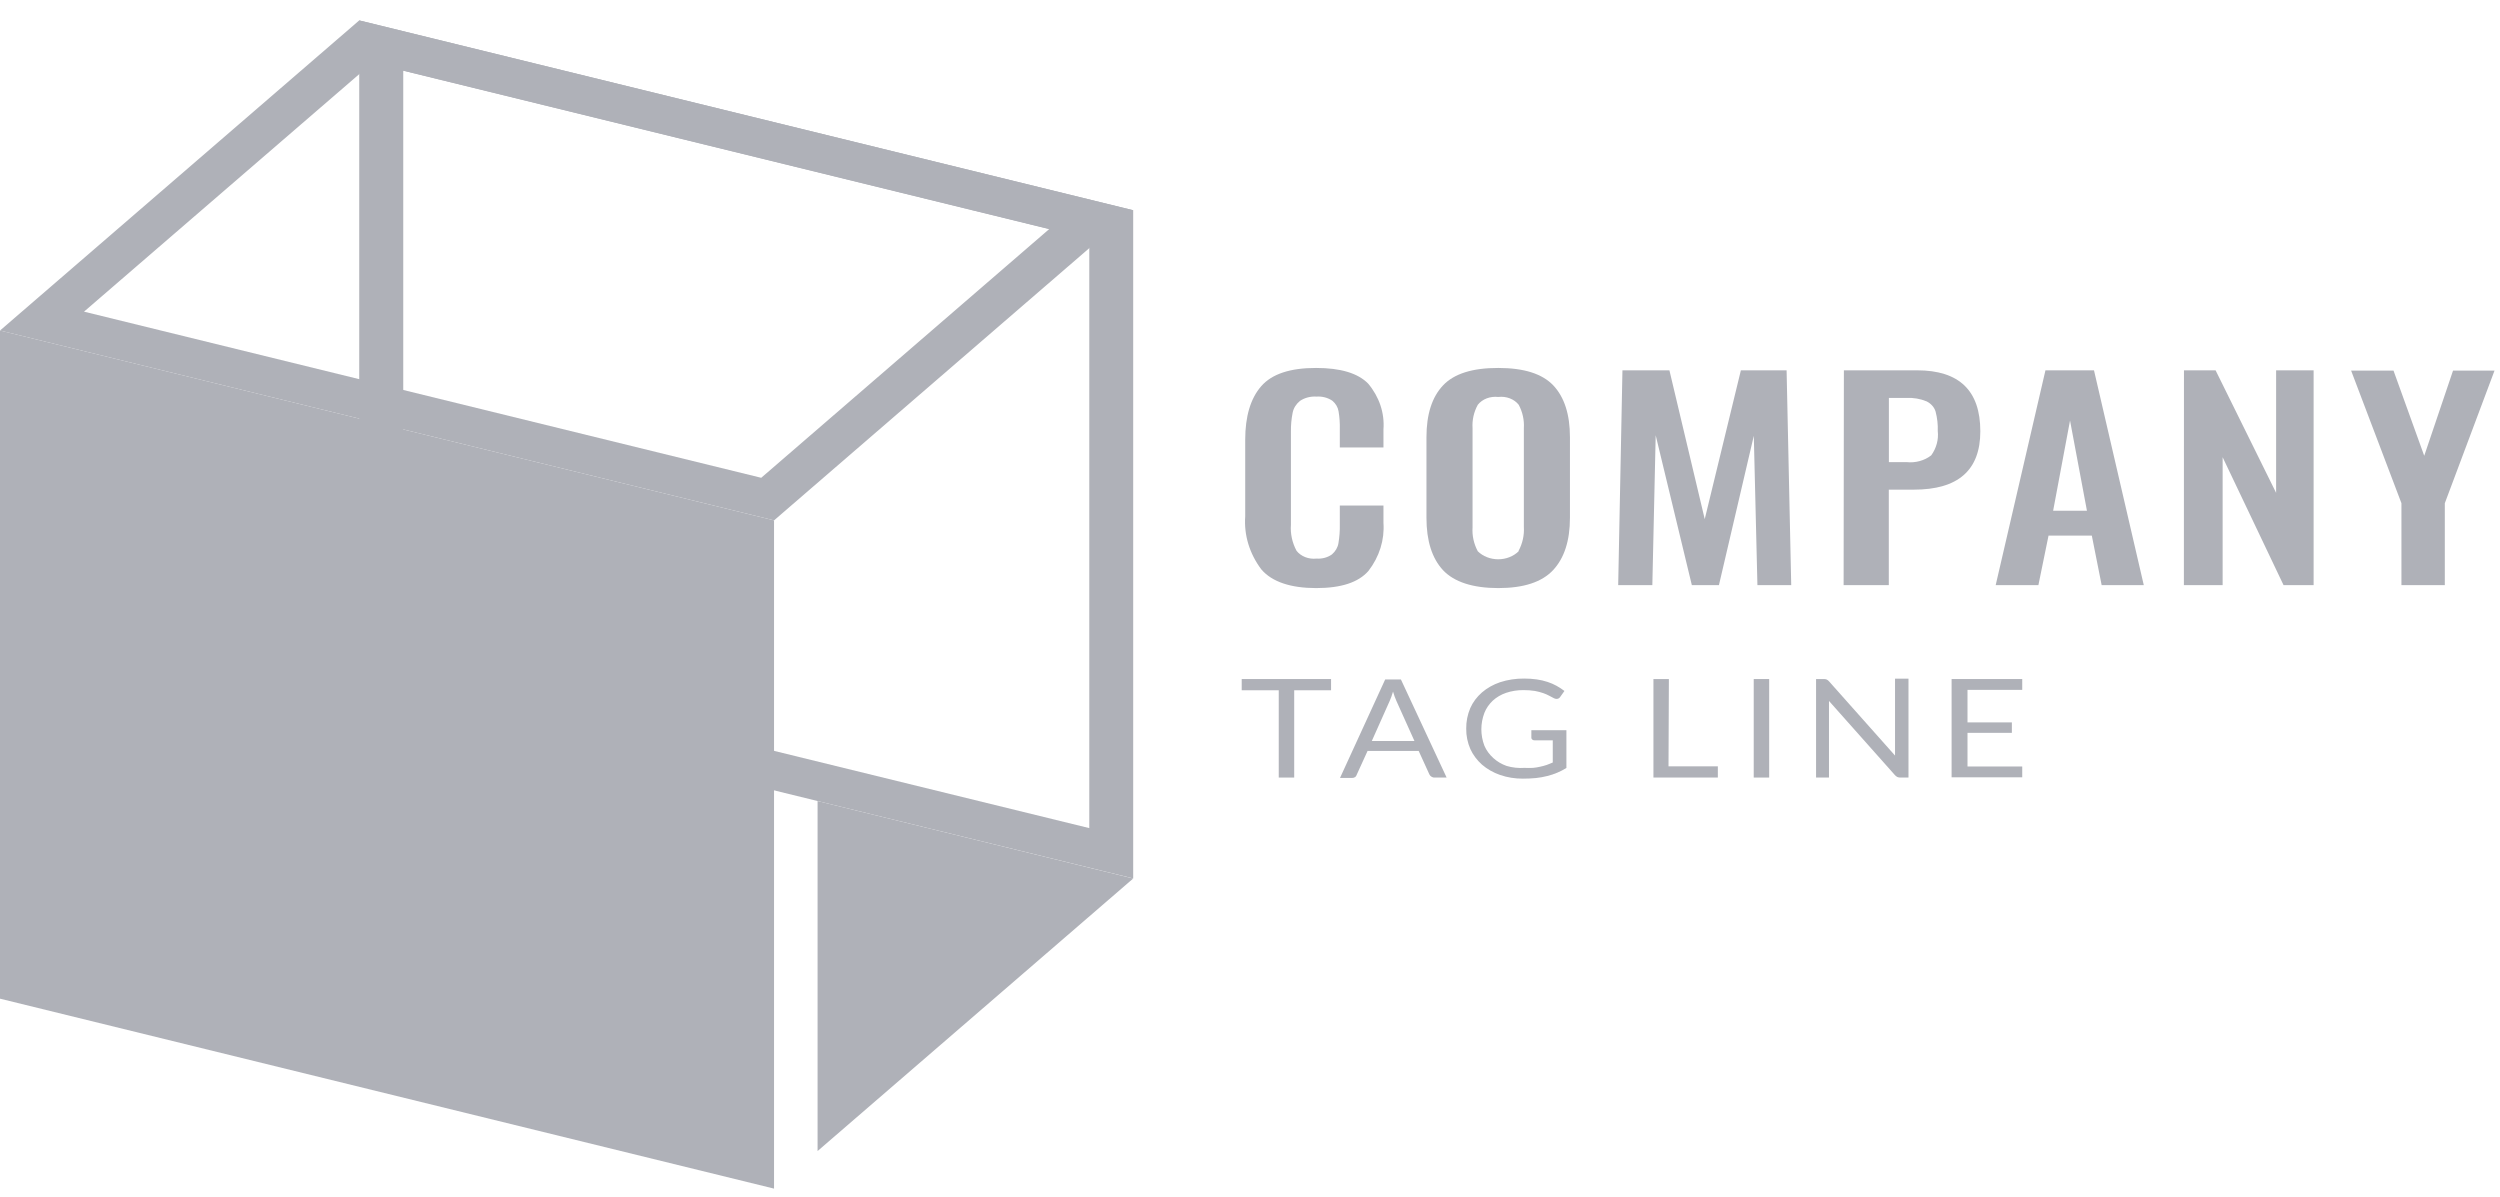
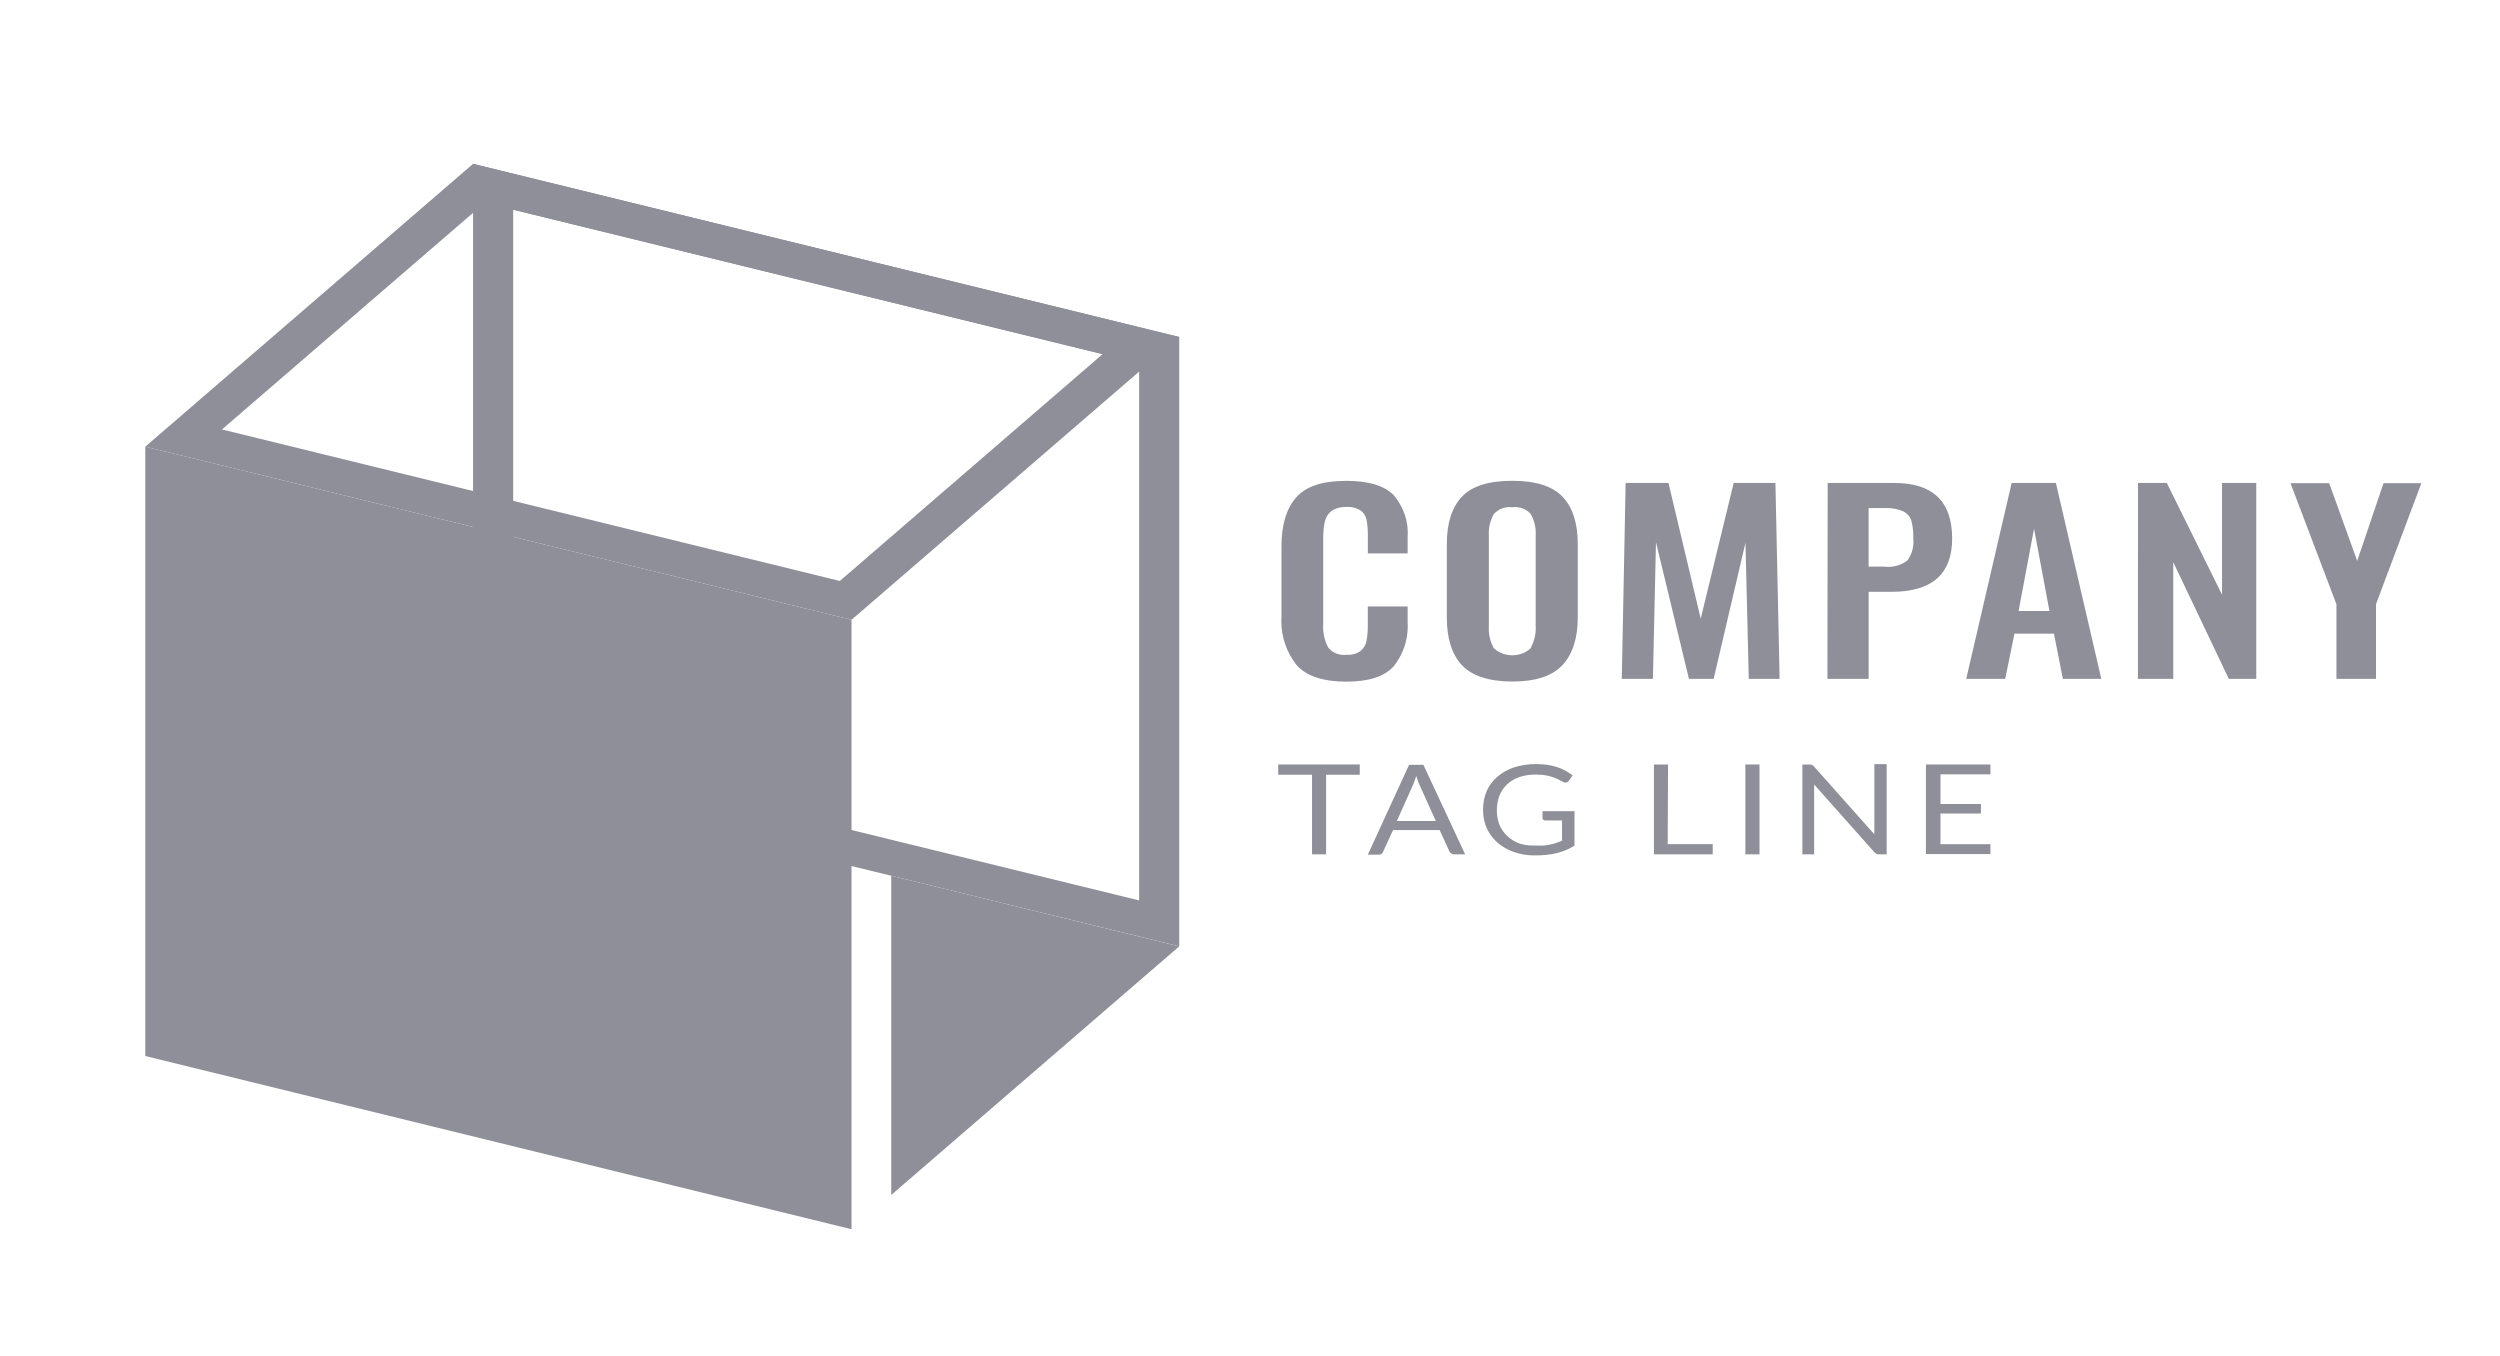
- <svg xmlns="http://www.w3.org/2000/svg" width="94" height="45" viewBox="0 0 94 45" fill="none">
-   <path d="M47.425 21.408C46.982 20.818 46.77 20.121 46.82 19.42V16.536C46.82 15.653 47.021 14.981 47.422 14.521C47.822 14.062 48.511 13.833 49.487 13.835C50.404 13.835 51.056 14.031 51.441 14.422C51.861 14.921 52.065 15.531 52.018 16.146V16.824H50.377V16.137C50.383 15.913 50.367 15.688 50.33 15.466C50.306 15.314 50.223 15.173 50.095 15.067C49.927 14.953 49.715 14.897 49.501 14.912C49.276 14.897 49.053 14.956 48.876 15.076C48.733 15.194 48.637 15.348 48.604 15.516C48.557 15.751 48.535 15.99 48.539 16.229V19.728C48.513 20.065 48.586 20.403 48.75 20.71C48.831 20.814 48.945 20.896 49.077 20.948C49.21 21 49.356 21.019 49.501 21.003C49.711 21.018 49.919 20.962 50.082 20.845C50.215 20.73 50.301 20.581 50.326 20.42C50.364 20.188 50.382 19.953 50.377 19.719V19.009H52.018V19.657C52.064 20.299 51.865 20.936 51.451 21.47C51.074 21.898 50.431 22.112 49.487 22.112C48.543 22.112 47.829 21.883 47.425 21.408Z" fill="#AFB1B8" />
-   <path d="M54.257 21.438C53.842 20.989 53.635 20.335 53.635 19.47V16.437C53.635 15.58 53.842 14.932 54.257 14.492C54.671 14.052 55.364 13.833 56.336 13.835C57.301 13.835 57.99 14.054 58.405 14.492C58.819 14.932 59.03 15.58 59.03 16.437V19.47C59.03 20.326 58.819 20.983 58.398 21.435C57.977 21.886 57.291 22.112 56.336 22.112C55.381 22.112 54.675 21.883 54.257 21.438ZM57.1 20.71C57.249 20.429 57.316 20.121 57.297 19.813V16.099C57.316 15.797 57.25 15.495 57.104 15.22C57.02 15.113 56.904 15.03 56.769 14.978C56.633 14.926 56.483 14.908 56.336 14.926C56.188 14.909 56.038 14.927 55.902 14.978C55.766 15.03 55.649 15.114 55.565 15.22C55.415 15.494 55.348 15.796 55.368 16.099V19.83C55.347 20.139 55.415 20.447 55.565 20.728C55.66 20.822 55.779 20.898 55.911 20.95C56.043 21.002 56.187 21.029 56.333 21.029C56.478 21.029 56.622 21.002 56.754 20.95C56.887 20.898 57.005 20.822 57.1 20.728V20.71Z" fill="#AFB1B8" />
-   <path d="M61.004 13.924H62.77L64.098 19.519L65.457 13.924H67.176L67.35 22H66.079L65.943 16.387L64.632 22H63.613L62.254 16.366L62.128 22H60.844L61.004 13.924Z" fill="#AFB1B8" />
-   <path d="M69.33 13.924H72.082C73.667 13.924 74.46 14.688 74.46 16.217C74.46 17.681 73.625 18.413 71.956 18.411H71.019V22H69.32L69.33 13.924ZM71.681 17.375C71.849 17.394 72.019 17.381 72.181 17.336C72.342 17.292 72.49 17.219 72.615 17.12C72.81 16.848 72.896 16.527 72.86 16.208C72.869 15.962 72.841 15.715 72.778 15.475C72.754 15.395 72.712 15.319 72.653 15.253C72.595 15.187 72.522 15.132 72.439 15.091C72.203 14.993 71.942 14.949 71.681 14.962H71.022V17.375H71.681Z" fill="#AFB1B8" />
-   <path d="M76.909 13.924H78.734L80.606 22H79.022L78.652 20.138H77.025L76.644 22H75.038L76.909 13.924ZM78.469 19.203L77.833 15.812L77.198 19.203H78.469Z" fill="#AFB1B8" />
-   <path d="M82.117 13.924H83.306L85.582 18.531V13.924H86.992V22H85.861L83.571 17.191V22H82.114L82.117 13.924Z" fill="#AFB1B8" />
-   <path d="M90.294 18.921L88.402 13.935H89.996L91.151 17.138L92.234 13.935H93.794L91.925 18.921V22H90.294V18.921Z" fill="#AFB1B8" />
-   <path d="M50.048 25.532V25.954H48.662V29.236H48.081V25.954H46.688V25.532H50.048Z" fill="#AFB1B8" />
-   <path d="M54.393 29.236H53.944C53.899 29.239 53.854 29.226 53.819 29.201C53.785 29.18 53.759 29.15 53.744 29.116L53.343 28.236H51.42L51.019 29.116C51.008 29.153 50.987 29.187 50.958 29.216C50.922 29.24 50.878 29.253 50.832 29.251H50.384L52.083 25.547H52.674L54.393 29.236ZM51.58 27.861H53.183L52.504 26.353C52.454 26.239 52.412 26.123 52.378 26.004C52.354 26.075 52.334 26.142 52.314 26.201L52.252 26.356L51.58 27.861Z" fill="#AFB1B8" />
-   <path d="M57.321 28.872C57.428 28.877 57.534 28.877 57.64 28.872C57.732 28.864 57.823 28.849 57.912 28.828C57.995 28.811 58.077 28.788 58.157 28.761C58.232 28.735 58.306 28.702 58.384 28.67V27.837H57.705C57.688 27.838 57.671 27.836 57.656 27.831C57.64 27.826 57.625 27.818 57.613 27.808C57.602 27.799 57.593 27.789 57.587 27.777C57.581 27.765 57.579 27.753 57.579 27.74V27.456H58.897V28.875C58.79 28.942 58.676 29.001 58.558 29.051C58.437 29.103 58.31 29.145 58.181 29.177C58.042 29.213 57.9 29.238 57.756 29.254C57.591 29.27 57.426 29.277 57.26 29.277C56.967 29.279 56.676 29.233 56.404 29.139C56.15 29.051 55.918 28.919 55.724 28.752C55.535 28.583 55.386 28.384 55.286 28.166C55.179 27.92 55.126 27.659 55.13 27.397C55.126 27.133 55.178 26.871 55.283 26.623C55.38 26.403 55.53 26.203 55.721 26.036C55.915 25.869 56.146 25.739 56.401 25.652C56.691 25.557 57 25.511 57.311 25.514C57.469 25.514 57.627 25.524 57.783 25.546C57.921 25.566 58.057 25.597 58.187 25.64C58.306 25.678 58.42 25.728 58.527 25.787C58.631 25.845 58.73 25.909 58.823 25.98L58.66 26.209C58.647 26.23 58.628 26.247 58.605 26.26C58.581 26.272 58.554 26.279 58.527 26.279C58.489 26.278 58.453 26.268 58.422 26.25C58.371 26.227 58.316 26.197 58.255 26.162C58.183 26.123 58.107 26.09 58.028 26.062C57.926 26.027 57.822 26 57.715 25.98C57.573 25.958 57.428 25.947 57.284 25.948C57.06 25.946 56.837 25.981 56.628 26.051C56.439 26.116 56.269 26.216 56.129 26.344C55.988 26.477 55.88 26.634 55.813 26.805C55.661 27.206 55.661 27.638 55.813 28.039C55.887 28.213 56.003 28.372 56.153 28.506C56.292 28.633 56.461 28.733 56.648 28.799C56.864 28.863 57.093 28.888 57.321 28.872Z" fill="#AFB1B8" />
-   <path d="M62.736 28.814H64.591V29.236H62.169V25.532H62.75L62.736 28.814Z" fill="#AFB1B8" />
-   <path d="M66.521 29.236H65.94V25.532H66.521V29.236Z" fill="#AFB1B8" />
-   <path d="M68.681 25.549C68.716 25.566 68.746 25.589 68.77 25.617L71.253 28.409C71.25 28.365 71.25 28.321 71.253 28.277C71.253 28.236 71.253 28.195 71.253 28.157V25.517H71.759V29.236H71.467C71.424 29.239 71.38 29.232 71.341 29.216C71.306 29.197 71.275 29.173 71.25 29.145L68.77 26.356C68.77 26.4 68.77 26.441 68.77 26.482C68.77 26.523 68.77 26.561 68.77 26.596V29.236H68.284V25.532H68.586C68.619 25.532 68.651 25.538 68.681 25.549Z" fill="#AFB1B8" />
-   <path d="M76.036 25.532V25.939H73.978V27.162H75.646V27.555H73.978V28.82H76.036V29.227H73.38V25.532H76.036Z" fill="#AFB1B8" />
-   <path d="M15.162 2.656L40.957 8.979V31.137L15.162 24.816V2.656ZM13.507 0.767V25.893L42.608 33.029V7.905L13.507 0.767Z" fill="#AFB1B8" />
-   <path d="M29.104 44.692L0 37.55V12.427L29.104 19.566V44.692Z" fill="#AFB1B8" />
-   <path d="M13.99 2.371L39.448 8.615L28.622 17.965L3.159 11.718L13.99 2.371ZM13.507 0.767L0 12.428L29.104 19.566L42.608 7.905L13.507 0.767Z" fill="#AFB1B8" />
-   <path d="M30.741 43.279L42.608 33.032L30.741 30.119V43.279Z" fill="#AFB1B8" />
+ <svg xmlns="http://www.w3.org/2000/svg" version="1.1" width="59" height="32" viewBox="0 0 59 32">
+   <path fill="#8e8f99" d="M30.589 15.682c-0.219-0.282-0.35-0.64-0.35-1.029 0-0.038 0.001-0.076 0.004-0.114l-0 0.005v-1.65c0-0.506 0.115-0.89 0.345-1.153s0.624-0.394 1.183-0.393c0.526 0 0.898 0.112 1.119 0.336 0.24 0.286 0.357 0.634 0.33 0.987v0.389h-0.939v-0.393c0.003-0.129-0.006-0.257-0.027-0.385-0.016-0.093-0.064-0.172-0.133-0.228l-0.001-0.001c-0.084-0.056-0.188-0.090-0.3-0.090-0.014 0-0.029 0.001-0.043 0.002l0.002-0c-0.012-0.001-0.027-0.001-0.041-0.001-0.118 0-0.228 0.036-0.319 0.097l0.002-0.001c-0.078 0.062-0.133 0.149-0.155 0.249l-0.001 0.003c-0.024 0.113-0.037 0.243-0.037 0.376 0 0.011 0 0.023 0 0.034l-0-0.002v2.003c-0.002 0.023-0.003 0.049-0.003 0.075 0 0.178 0.046 0.346 0.126 0.492l-0.003-0.005c0.049 0.060 0.112 0.107 0.184 0.136l0.003 0.001c0.076 0.029 0.16 0.040 0.243 0.031 0.12 0.009 0.24-0.024 0.333-0.091 0.072-0.060 0.123-0.145 0.14-0.241l0-0.002c0.022-0.133 0.032-0.267 0.029-0.401v-0.406h0.94v0.371c0.002 0.029 0.003 0.062 0.003 0.096 0 0.357-0.124 0.685-0.331 0.944l0.002-0.003c-0.215 0.245-0.583 0.367-1.124 0.367s-0.949-0.131-1.181-0.403zM34.501 15.699c-0.237-0.257-0.356-0.631-0.356-1.127v-1.736c0-0.49 0.119-0.861 0.356-1.113s0.634-0.377 1.191-0.376c0.553 0 0.947 0.126 1.185 0.376 0.238 0.252 0.358 0.623 0.358 1.113v1.736c0 0.49-0.121 0.866-0.362 1.125s-0.634 0.387-1.181 0.387-0.951-0.131-1.191-0.386zM36.129 15.282c0.085-0.16 0.124-0.337 0.113-0.513v-2.126c0.001-0.017 0.002-0.037 0.002-0.057 0-0.164-0.042-0.318-0.115-0.452l0.002 0.005c-0.050-0.062-0.114-0.109-0.188-0.137l-0.003-0.001c-0.055-0.021-0.118-0.034-0.184-0.034-0.023 0-0.045 0.001-0.067 0.004l0.003-0c-0.019-0.002-0.041-0.004-0.064-0.004-0.066 0-0.13 0.012-0.188 0.035l0.004-0.001c-0.078 0.029-0.143 0.077-0.193 0.137l-0.001 0.001c-0.086 0.157-0.125 0.33-0.113 0.503v2.136c-0.012 0.177 0.027 0.353 0.113 0.514 0.055 0.054 0.122 0.097 0.198 0.127 0.072 0.029 0.155 0.046 0.241 0.046s0.17-0.017 0.246-0.047l-0.004 0.002c0.076-0.030 0.143-0.073 0.198-0.127v-0.010zM38.365 11.398h1.011l0.761 3.203 0.778-3.203h0.985l0.099 4.623h-0.728l-0.078-3.213-0.751 3.213h-0.583l-0.778-3.225-0.072 3.225h-0.735l0.091-4.623zM43.133 11.398h1.576c0.907 0 1.362 0.438 1.362 1.313 0 0.838-0.478 1.257-1.434 1.256h-0.537v2.054h-0.973l0.006-4.623zM44.479 13.374c0.096 0.010 0.194 0.003 0.286-0.023s0.177-0.067 0.249-0.123c0.090-0.122 0.144-0.276 0.144-0.442 0-0.028-0.002-0.056-0.005-0.084l0 0.003c0.001-0.016 0.001-0.034 0.001-0.053 0-0.13-0.017-0.257-0.050-0.377l0.002 0.010c-0.016-0.049-0.040-0.092-0.072-0.127l0 0c-0.034-0.038-0.075-0.069-0.121-0.092l-0.002-0.001c-0.113-0.048-0.245-0.076-0.383-0.076-0.018 0-0.036 0-0.054 0.001l0.002-0h-0.377v1.382h0.377zM47.474 11.398h1.045l1.072 4.623h-0.907l-0.211-1.066h-0.932l-0.218 1.066h-0.92l1.072-4.623zM48.367 14.419l-0.364-1.941-0.364 1.941h0.727zM50.456 11.398h0.681l1.303 2.637v-2.637h0.808v4.623h-0.648l-1.311-2.753v2.753h-0.834l0.002-4.623zM55.139 14.258l-1.083-2.854h0.913l0.661 1.833 0.621-1.833h0.893l-1.070 2.854v1.763h-0.934v-1.763zM32.090 18.042v0.242h-0.794v1.878h-0.332v-1.878h-0.798v-0.242h1.924zM34.578 20.162h-0.257c-0.002 0-0.004 0-0.007 0-0.024 0-0.047-0.008-0.065-0.020l0 0c-0.019-0.012-0.033-0.028-0.043-0.048l-0-0.001-0.23-0.503h-1.101l-0.23 0.503c-0.007 0.022-0.019 0.042-0.034 0.057v0c-0.019 0.013-0.042 0.020-0.066 0.020-0.002 0-0.004-0-0.007-0h-0.257l0.973-2.12h0.338l0.985 2.111zM32.967 19.375h0.918l-0.389-0.863c-0.025-0.054-0.050-0.121-0.070-0.189l-0.003-0.011c-0.014 0.040-0.025 0.079-0.037 0.113l-0.035 0.089-0.385 0.861zM36.255 19.954c0.061 0.003 0.122 0.003 0.183 0 0.053-0.005 0.105-0.013 0.156-0.025 0.056-0.012 0.103-0.025 0.148-0.041l-0.008 0.003c0.043-0.015 0.086-0.033 0.13-0.051v-0.477h-0.389c-0.001 0-0.002 0-0.003 0-0.009 0-0.018-0.002-0.026-0.004l0.001 0c-0.009-0.003-0.017-0.008-0.024-0.013l0 0c-0.006-0.005-0.011-0.010-0.015-0.017l-0-0c-0.003-0.006-0.005-0.012-0.005-0.019 0-0.001 0-0.001 0-0.002v0-0.163h0.755v0.813c-0.118 0.074-0.255 0.133-0.4 0.171l-0.010 0.002c-0.080 0.020-0.161 0.034-0.243 0.043-0.085 0.009-0.184 0.014-0.284 0.014-0 0-0 0-0 0v0c-0.003 0-0.007 0-0.011 0-0.172 0-0.337-0.029-0.49-0.083l0.010 0.003c-0.15-0.052-0.279-0.127-0.391-0.223l0.002 0.001c-0.104-0.092-0.189-0.204-0.249-0.33l-0.003-0.006c-0.056-0.125-0.089-0.272-0.089-0.426 0-0.005 0-0.010 0-0.015v0.001c-0-0.004-0-0.009-0-0.014 0-0.155 0.032-0.303 0.090-0.437l-0.003 0.007c0.056-0.126 0.142-0.24 0.251-0.335 0.111-0.095 0.243-0.17 0.389-0.22 0.167-0.054 0.344-0.081 0.522-0.079 0.091 0 0.181 0.006 0.27 0.018 0.079 0.011 0.157 0.029 0.231 0.054 0.069 0.022 0.134 0.050 0.194 0.084s0.117 0.070 0.17 0.111l-0.093 0.131c-0.008 0.012-0.019 0.022-0.032 0.028l-0 0c-0.013 0.007-0.028 0.011-0.044 0.011h-0c-0.022-0.001-0.043-0.007-0.061-0.017l0.001 0c-0.039-0.019-0.070-0.035-0.1-0.053l0.005 0.003c-0.037-0.020-0.080-0.040-0.125-0.055l-0.006-0.002c-0.049-0.018-0.11-0.034-0.171-0.046l-0.008-0.001c-0.070-0.012-0.152-0.018-0.234-0.018-0.004 0-0.009 0-0.013 0h0.001c-0.004-0-0.008-0-0.012-0-0.13 0-0.255 0.022-0.372 0.061l0.008-0.002c-0.109 0.037-0.206 0.094-0.286 0.167-0.081 0.077-0.143 0.166-0.182 0.264-0.041 0.105-0.065 0.226-0.065 0.353s0.024 0.249 0.068 0.36l-0.002-0.007c0.043 0.099 0.109 0.19 0.195 0.267 0.080 0.073 0.177 0.13 0.284 0.168 0.124 0.037 0.255 0.051 0.385 0.042zM39.357 19.921h1.063v0.242h-1.387v-2.12h0.333l-0.008 1.878zM41.524 20.162h-0.333v-2.12h0.333v2.12zM42.761 18.052c0.020 0.010 0.037 0.023 0.051 0.039l0 0 1.422 1.598c-0.001-0.011-0.001-0.024-0.001-0.038s0.001-0.026 0.002-0.039l-0 0.002v-1.58h0.29v2.129h-0.167c-0.004 0-0.008 0-0.012 0-0.022 0-0.042-0.004-0.061-0.012l0.001 0c-0.020-0.011-0.038-0.024-0.052-0.040l-0-0-1.42-1.597v1.649h-0.278v-2.12h0.173c0.019 0 0.038 0.003 0.055 0.010zM46.974 18.042v0.233h-1.179v0.7h0.955v0.225h-0.955v0.723h1.179v0.233h-1.522v-2.115h1.522zM12.111 4.948l14.773 3.619v12.683l-14.773-3.617v-12.686zM11.164 3.867v14.382l16.666 4.085v-14.381l-16.666-4.086z" />
+   <path fill="#8e8f99" d="M20.096 29.010l-16.667-4.088v-14.381l16.667 4.086v14.383z" />
+   <path fill="#8e8f99" d="M11.44 4.785l14.58 3.574-6.2 5.352-14.582-3.576 6.202-5.35zM11.164 3.867l-7.735 6.674 16.667 4.086 7.734-6.674-16.666-4.086zM21.034 28.2l6.795-5.865-6.796-1.667v7.533z" />
</svg>
